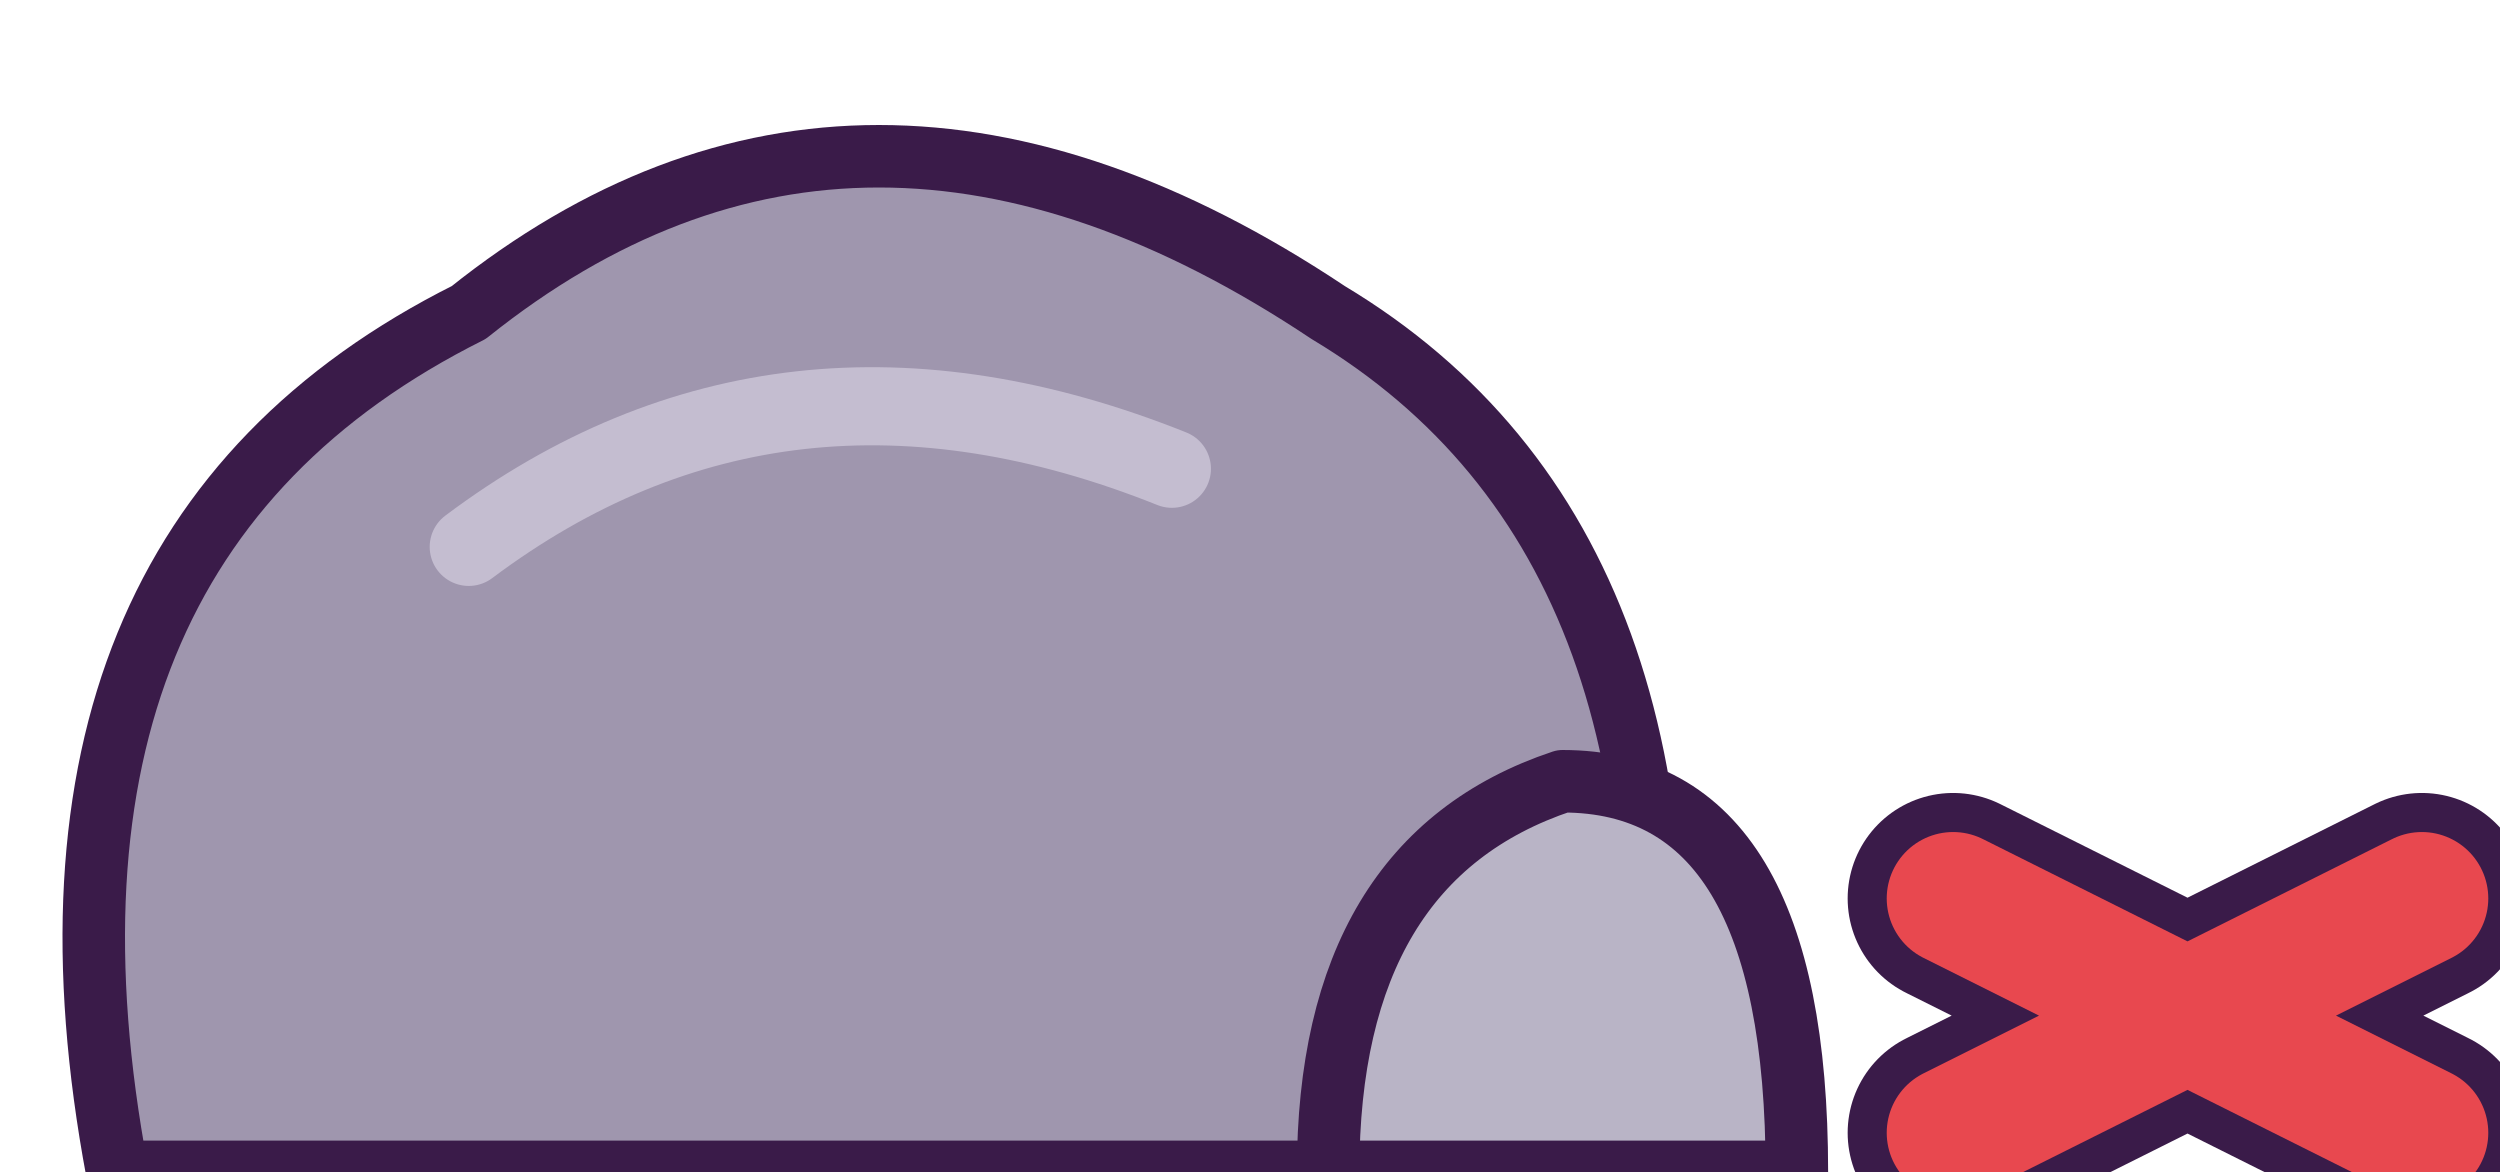
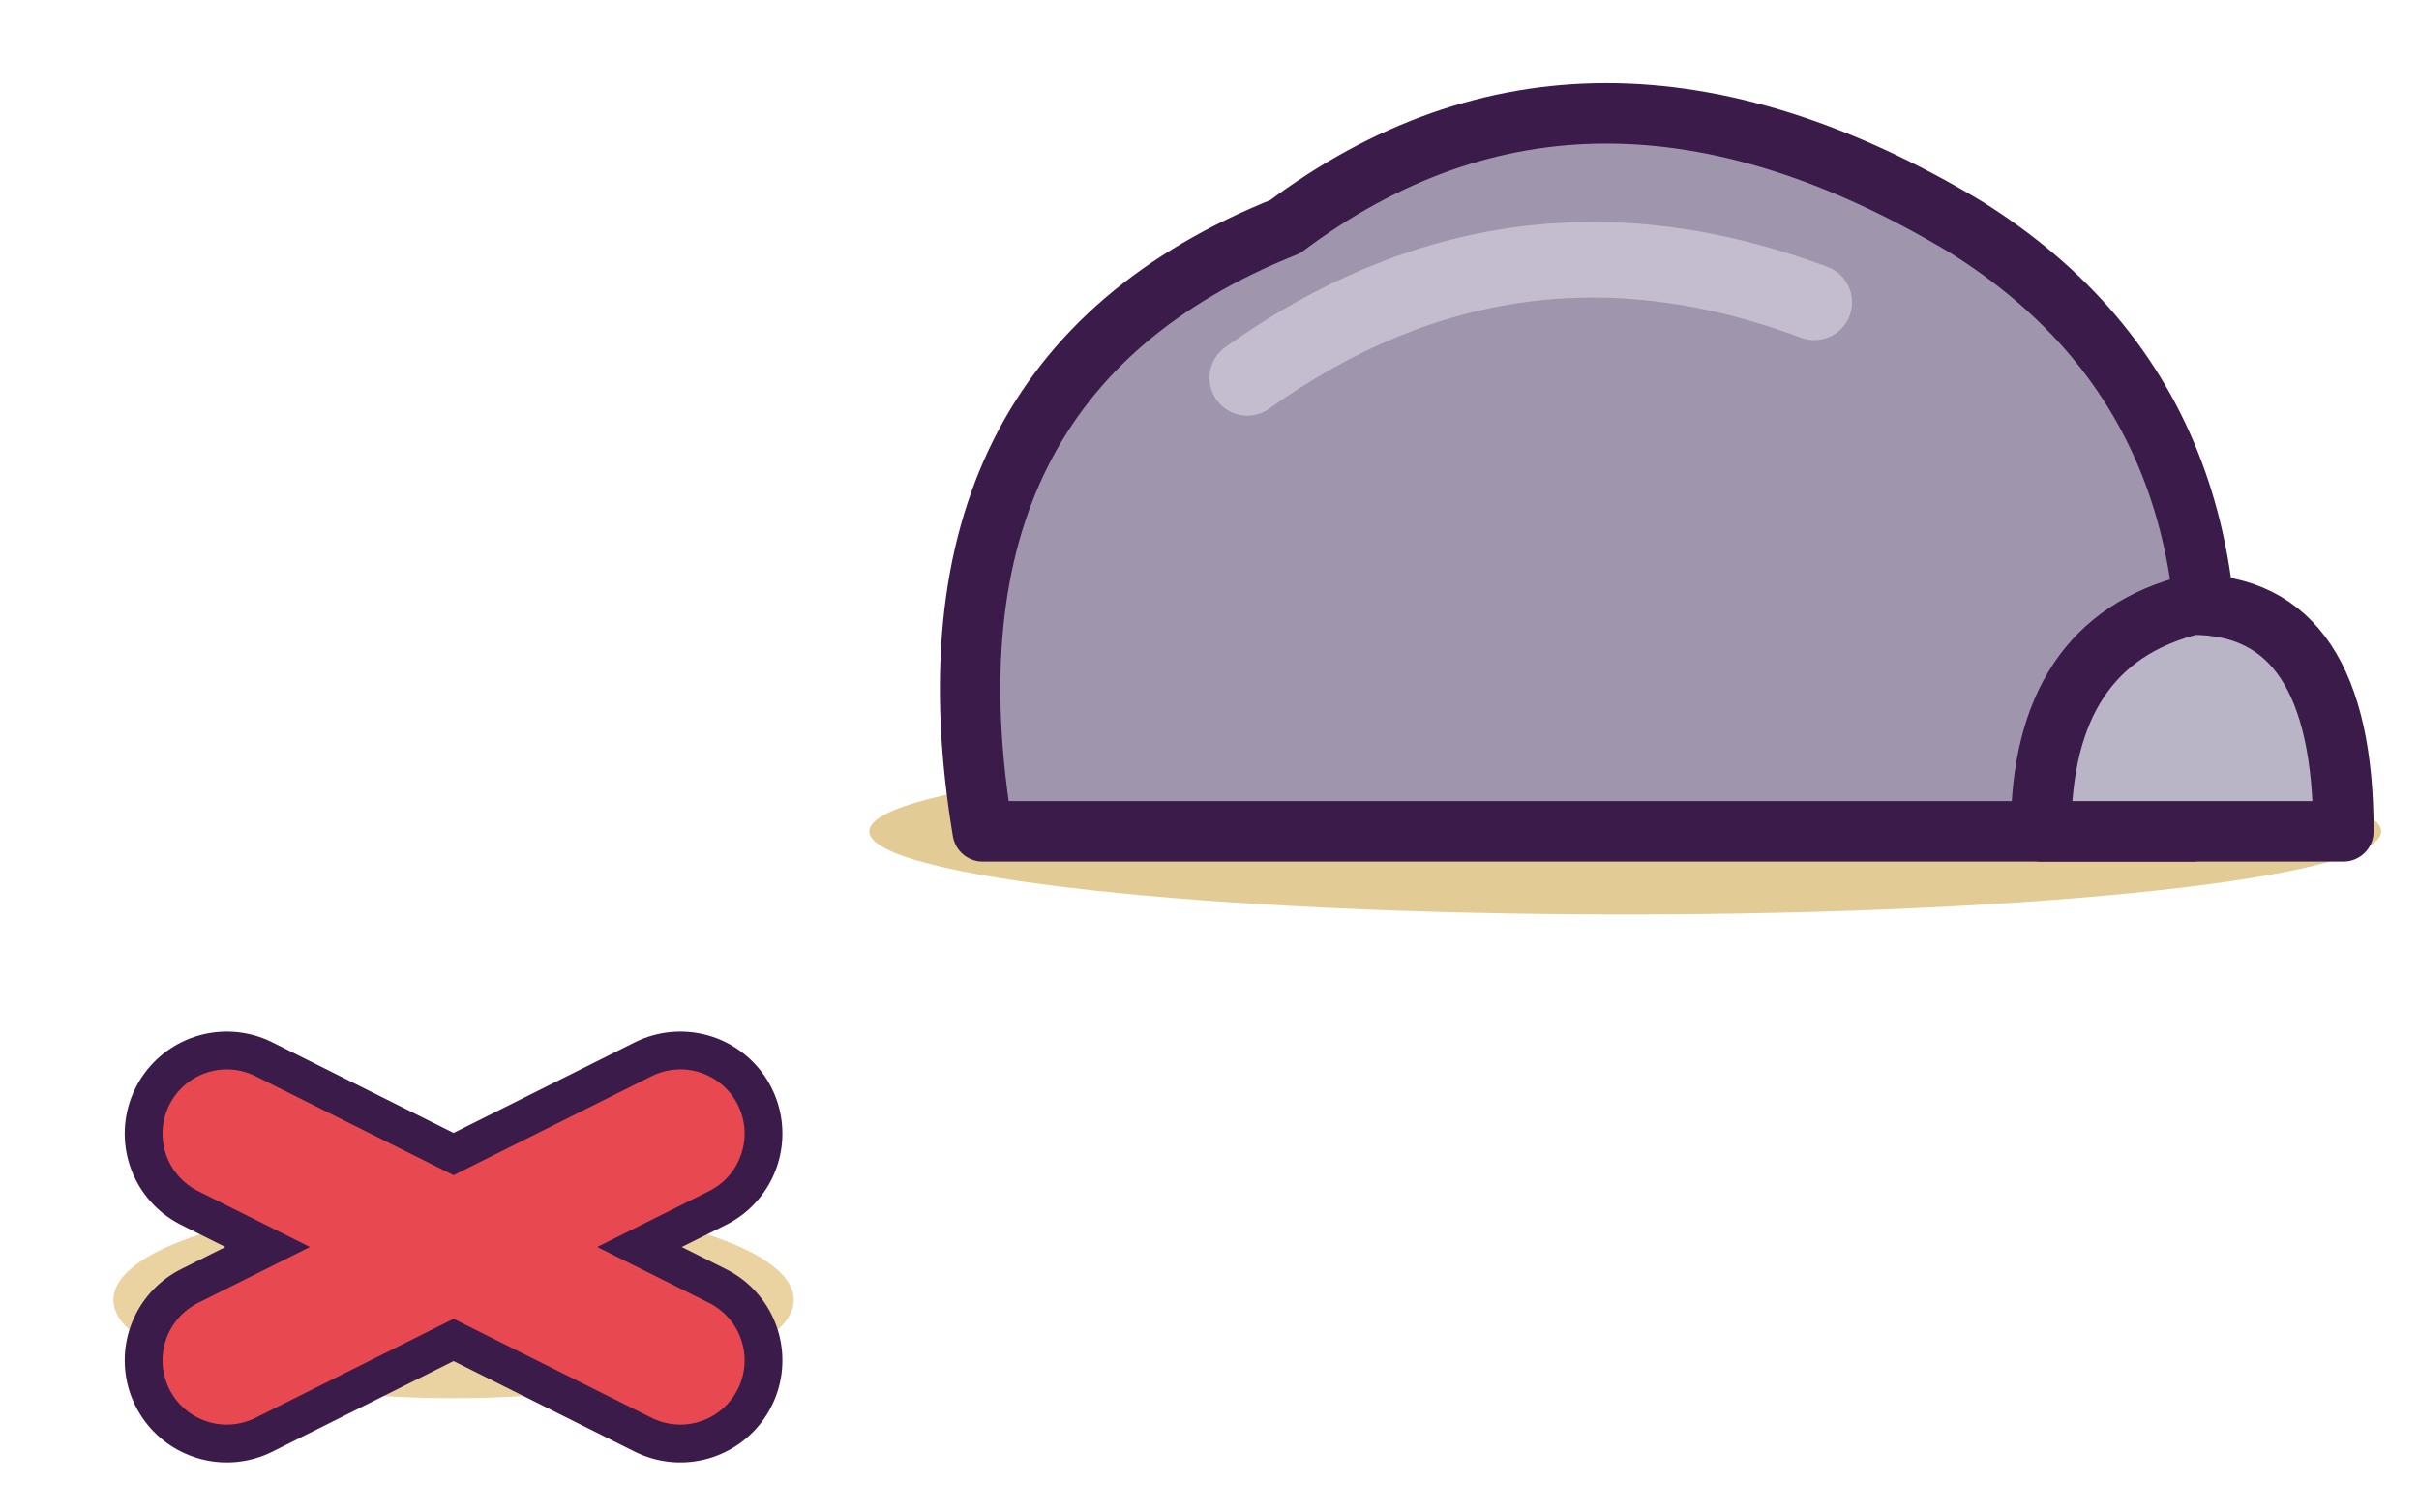
- <svg xmlns="http://www.w3.org/2000/svg" viewBox="0 0 64 30" overflow="visible">
-   <path d="M3 30 Q0 14 12 8 Q22 0 34 8 Q44 14 42 30Z" fill="#9F96AE" stroke="#3A1B49" stroke-width="1.6" stroke-linejoin="round" stroke-linecap="round" />
-   <path d="M12 14 q8 -6 18 -2" fill="none" stroke="#C4BDD0" stroke-width="2" stroke-linecap="round" />
-   <path d="M34 30 Q34 22 40 20 Q46 20 46 30Z" fill="#B9B4C6" stroke="#3A1B49" stroke-width="1.6" stroke-linejoin="round" stroke-linecap="round" />
-   <path d="M50 23 L62 29 M62 23 L50 29" stroke="#3A1B49" stroke-width="5.4" stroke-linecap="round" />
-   <path d="M50 23 L62 29 M62 23 L50 29" stroke="#E8484F" stroke-width="3.4" stroke-linecap="round" />
+ <svg xmlns="http://www.w3.org/2000/svg" viewBox="0 0 64 40" overflow="visible">
+   <ellipse cx="43" cy="22" rx="20" ry="2.2" fill="#E2CB94" />
+   <path d="M26 22 Q24 10 34 6 Q42 0 52 6 Q60 11 58 22Z" fill="#9F96AE" stroke="#3A1B49" stroke-width="1.6" stroke-linejoin="round" stroke-linecap="round" />
+   <path d="M33 10 q7 -5 15 -2" fill="none" stroke="#C4BDD0" stroke-width="2" stroke-linecap="round" />
+   <path d="M54 22 Q54 17 58 16 Q62 16 62 22Z" fill="#B9B4C6" stroke="#3A1B49" stroke-width="1.6" stroke-linejoin="round" stroke-linecap="round" />
+   <ellipse cx="12" cy="34.4" rx="9" ry="2.6" fill="#EAD3A0" />
+   <path d="M6 30 L18 36 M18 30 L6 36" stroke="#3A1B49" stroke-width="5.4" stroke-linecap="round" />
+   <path d="M6 30 L18 36 M18 30 L6 36" stroke="#E8484F" stroke-width="3.4" stroke-linecap="round" />
</svg>
